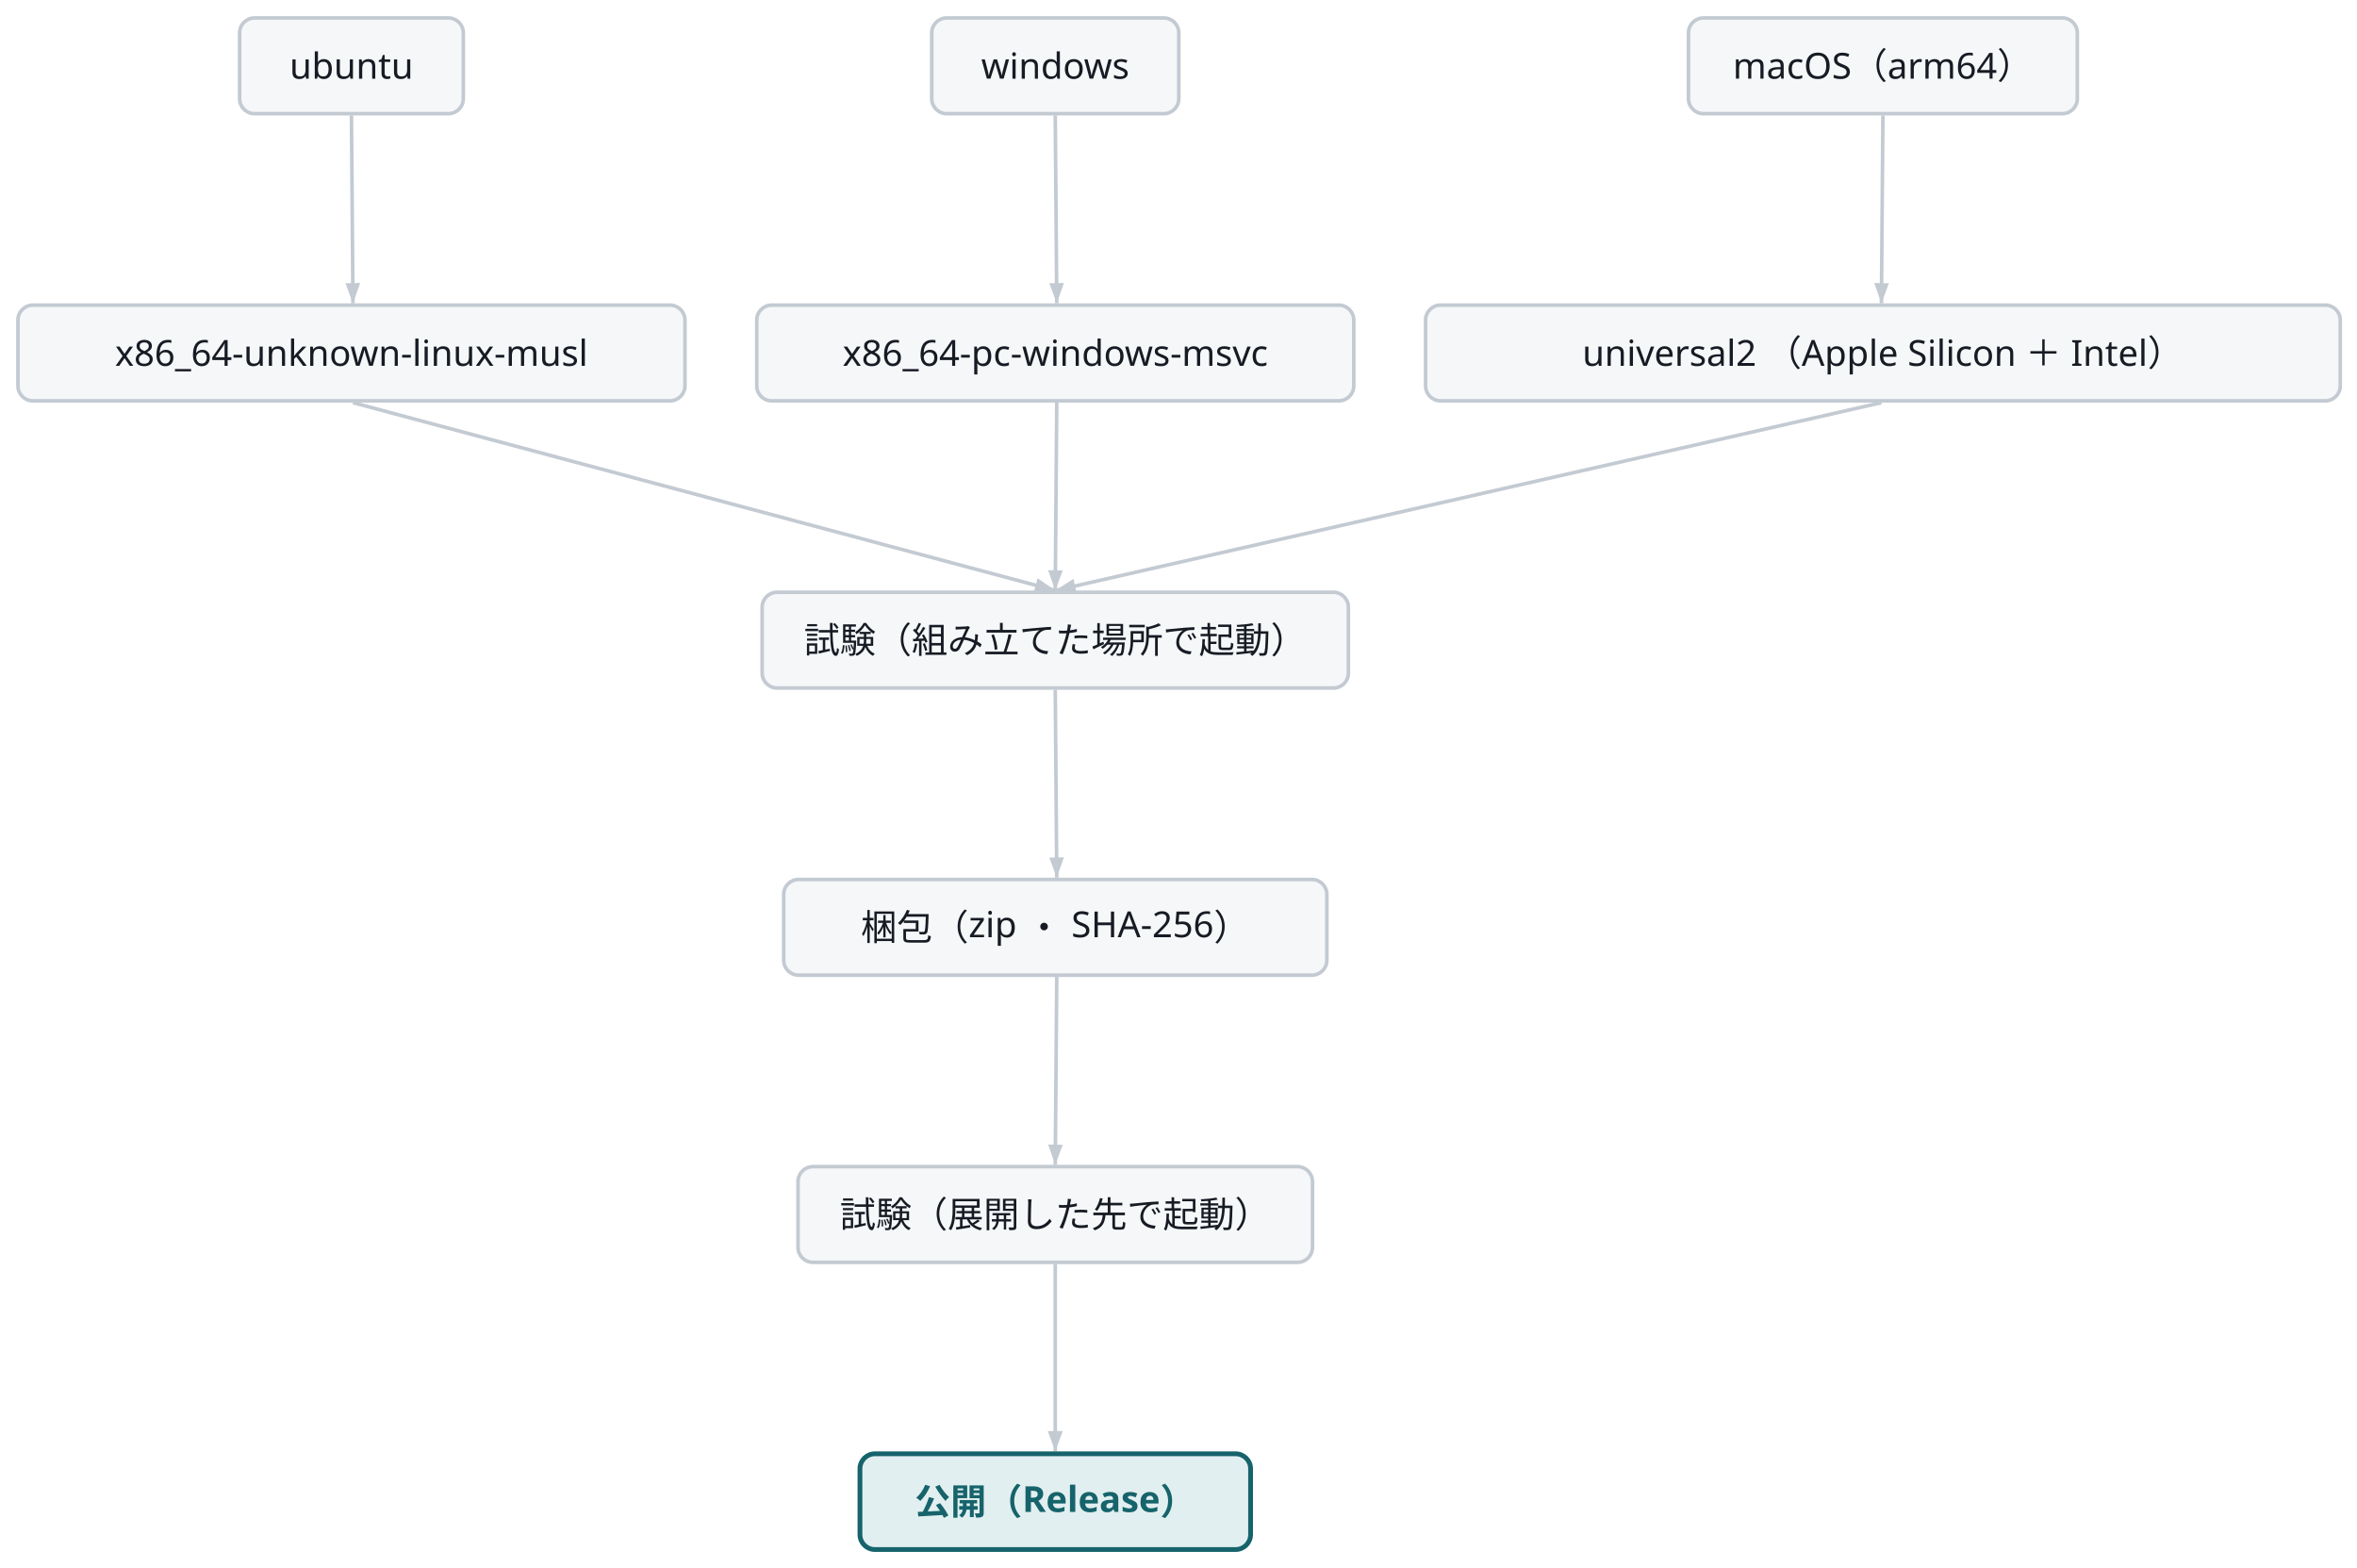
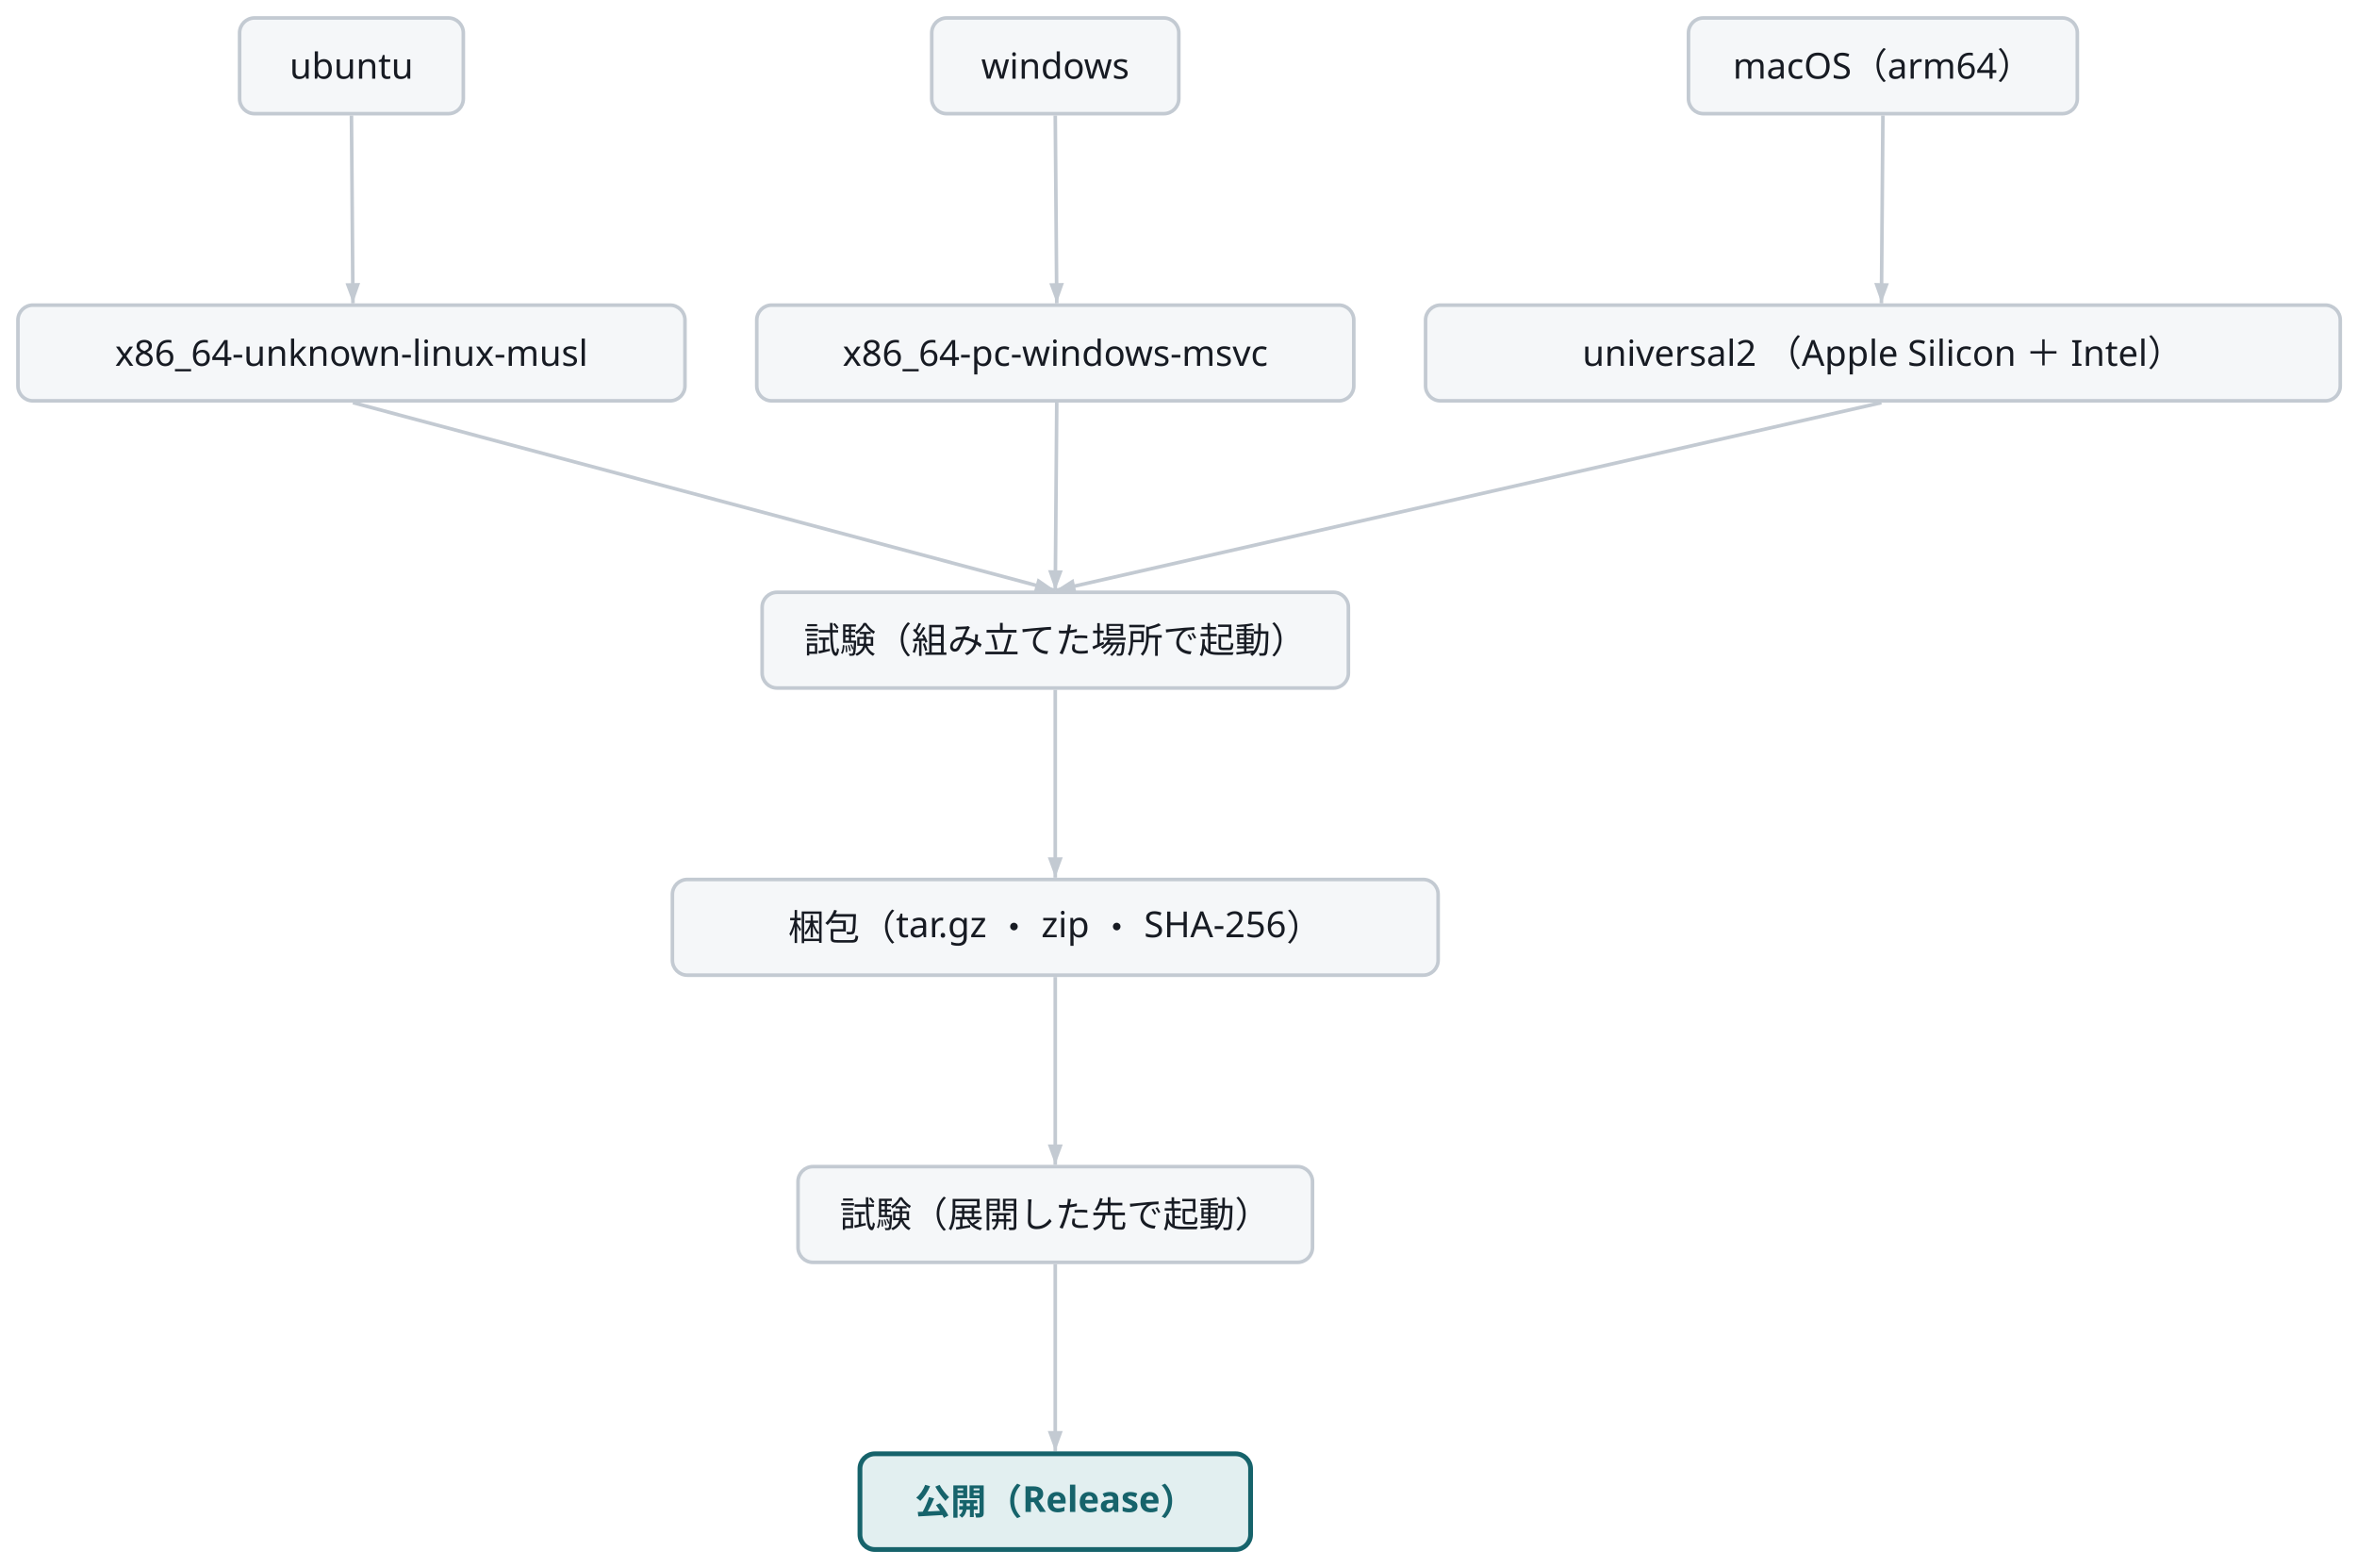
<svg class="wf-fig" viewBox="0 0 788 524" width="788" height="524" role="img">
  <g transform="translate(6.0,6.0)">
    <path d="M111.5,32.6 L112.0,95.4" fill="none" stroke="#C3CAD2" stroke-width="1.2" />
    <polygon points="112.0,95.4 109.5,88.7 114.4,88.6" fill="#C3CAD2" />
    <path d="M346.8,32.6 L347.3,95.4" fill="none" stroke="#C3CAD2" stroke-width="1.2" />
    <polygon points="347.3,95.4 344.8,88.7 349.7,88.6" fill="#C3CAD2" />
    <path d="M623.5,32.6 L623.0,95.4" fill="none" stroke="#C3CAD2" stroke-width="1.2" />
    <polygon points="623.0,95.4 620.6,88.6 625.5,88.7" fill="#C3CAD2" />
    <path d="M112.0,128.6 L346.8,191.4" fill="none" stroke="#C3CAD2" stroke-width="1.2" />
    <polygon points="346.8,191.4 339.6,192.0 340.9,187.3" fill="#C3CAD2" />
    <path d="M347.3,128.6 L346.8,191.4" fill="none" stroke="#C3CAD2" stroke-width="1.2" />
    <polygon points="346.8,191.4 344.4,184.6 349.3,184.7" fill="#C3CAD2" />
    <path d="M623.0,128.6 L346.8,191.4" fill="none" stroke="#C3CAD2" stroke-width="1.2" />
    <polygon points="346.8,191.4 352.9,187.5 353.9,192.3" fill="#C3CAD2" />
-     <path d="M346.8,224.6 L347.3,287.4" fill="none" stroke="#C3CAD2" stroke-width="1.2" />
-     <polygon points="347.3,287.4 344.8,280.7 349.7,280.6" fill="#C3CAD2" />
-     <path d="M347.3,320.6 L346.8,383.4" fill="none" stroke="#C3CAD2" stroke-width="1.2" />
-     <polygon points="346.8,383.4 344.4,376.6 349.3,376.7" fill="#C3CAD2" />
+     <path d="M346.8,224.6 L346.8,287.4" fill="none" stroke="#C3CAD2" stroke-width="1.2" />
+     <polygon points="346.8,287.4 344.3,280.6 349.3,280.6" fill="#C3CAD2" />
+     <path d="M346.8,320.6 L346.8,383.4" fill="none" stroke="#C3CAD2" stroke-width="1.2" />
+     <polygon points="346.8,383.4 344.3,376.6 349.3,376.6" fill="#C3CAD2" />
    <path d="M346.8,416.6 L346.8,479.2" fill="none" stroke="#C3CAD2" stroke-width="1.2" />
    <polygon points="346.8,479.2 344.3,472.4 349.3,472.4" fill="#C3CAD2" />
    <g class="wf-node" transform="translate(74.1,0.0)">
      <g class="svg-box" role="plain">
        <rect x="0" y="0" width="74.8" height="32.0" rx="5.0" fill="#F5F7F9" stroke="#C3CAD2" stroke-width="1.2" />
        <text x="37.4" y="20.3" text-anchor="middle" font-family="Noto Sans JP, Hiragino Kaku Gothic ProN, sans-serif" font-size="12.0" font-weight="400" fill="#171B23">ubuntu</text>
      </g>
    </g>
    <g class="wf-node" transform="translate(305.5,0.0)">
      <g class="svg-box" role="plain">
        <rect x="0" y="0" width="82.6" height="32.0" rx="5.0" fill="#F5F7F9" stroke="#C3CAD2" stroke-width="1.2" />
        <text x="41.3" y="20.3" text-anchor="middle" font-family="Noto Sans JP, Hiragino Kaku Gothic ProN, sans-serif" font-size="12.0" font-weight="400" fill="#171B23">windows</text>
      </g>
    </g>
    <g class="wf-node" transform="translate(558.5,0.0)">
      <g class="svg-box" role="plain">
        <rect x="0" y="0" width="130.0" height="32.0" rx="5.0" fill="#F5F7F9" stroke="#C3CAD2" stroke-width="1.2" />
        <text x="65.0" y="20.3" text-anchor="middle" font-family="Noto Sans JP, Hiragino Kaku Gothic ProN, sans-serif" font-size="12.0" font-weight="400" fill="#171B23">macOS（arm64）</text>
      </g>
    </g>
    <g class="wf-node" transform="translate(0.0,96.0)">
      <g class="svg-box" role="plain">
        <rect x="0" y="0" width="223.0" height="32.0" rx="5.0" fill="#F5F7F9" stroke="#C3CAD2" stroke-width="1.2" />
        <text x="111.5" y="20.3" text-anchor="middle" font-family="Noto Sans JP, Hiragino Kaku Gothic ProN, sans-serif" font-size="12.0" font-weight="400" fill="#171B23">x86_64-unknown-linux-musl</text>
      </g>
    </g>
    <g class="wf-node" transform="translate(247.0,96.0)">
      <g class="svg-box" role="plain">
        <rect x="0" y="0" width="199.6" height="32.0" rx="5.0" fill="#F5F7F9" stroke="#C3CAD2" stroke-width="1.2" />
        <text x="99.8" y="20.3" text-anchor="middle" font-family="Noto Sans JP, Hiragino Kaku Gothic ProN, sans-serif" font-size="12.0" font-weight="400" fill="#171B23">x86_64-pc-windows-msvc</text>
      </g>
    </g>
    <g class="wf-node" transform="translate(470.6,96.0)">
      <g class="svg-box" role="plain">
        <rect x="0" y="0" width="305.8" height="32.0" rx="5.0" fill="#F5F7F9" stroke="#C3CAD2" stroke-width="1.2" />
        <text x="152.9" y="20.3" text-anchor="middle" font-family="Noto Sans JP, Hiragino Kaku Gothic ProN, sans-serif" font-size="12.0" font-weight="400" fill="#171B23">universal2 （Apple Silicon ＋ Intel）</text>
      </g>
    </g>
    <g class="wf-node" transform="translate(248.8,192.0)">
      <g class="svg-box" role="plain">
        <rect x="0" y="0" width="196.0" height="32.0" rx="5.0" fill="#F5F7F9" stroke="#C3CAD2" stroke-width="1.2" />
        <text x="98.0" y="20.3" text-anchor="middle" font-family="Noto Sans JP, Hiragino Kaku Gothic ProN, sans-serif" font-size="12.0" font-weight="400" fill="#171B23">試験（組み立てた場所で起動）</text>
      </g>
    </g>
-     <g class="wf-node" transform="translate(256.0,288.0)">
+     <g class="wf-node" transform="translate(218.8,288.0)">
      <g class="svg-box" role="plain">
-         <rect x="0" y="0" width="181.6" height="32.0" rx="5.0" fill="#F5F7F9" stroke="#C3CAD2" stroke-width="1.2" />
-         <text x="90.8" y="20.3" text-anchor="middle" font-family="Noto Sans JP, Hiragino Kaku Gothic ProN, sans-serif" font-size="12.0" font-weight="400" fill="#171B23">梱包（zip ・ SHA-256）</text>
+         <rect x="0" y="0" width="256.0" height="32.0" rx="5.0" fill="#F5F7F9" stroke="#C3CAD2" stroke-width="1.2" />
+         <text x="128.0" y="20.3" text-anchor="middle" font-family="Noto Sans JP, Hiragino Kaku Gothic ProN, sans-serif" font-size="12.0" font-weight="400" fill="#171B23">梱包（tar.gz ・ zip ・ SHA-256）</text>
      </g>
    </g>
    <g class="wf-node" transform="translate(260.8,384.0)">
      <g class="svg-box" role="plain">
        <rect x="0" y="0" width="172.0" height="32.0" rx="5.0" fill="#F5F7F9" stroke="#C3CAD2" stroke-width="1.2" />
        <text x="86.0" y="20.3" text-anchor="middle" font-family="Noto Sans JP, Hiragino Kaku Gothic ProN, sans-serif" font-size="12.0" font-weight="400" fill="#171B23">試験（展開した先で起動）</text>
      </g>
    </g>
    <g class="wf-node" transform="translate(281.5,480.0)">
      <g class="svg-box" role="focus">
        <rect x="0" y="0" width="130.6" height="32.0" rx="5.0" fill="#E2EFF0" stroke="#16636B" stroke-width="1.6" />
        <text x="65.3" y="20.3" text-anchor="middle" font-family="Noto Sans JP, Hiragino Kaku Gothic ProN, sans-serif" font-size="12.0" font-weight="600" fill="#16636B">公開（Release）</text>
      </g>
    </g>
  </g>
</svg>
